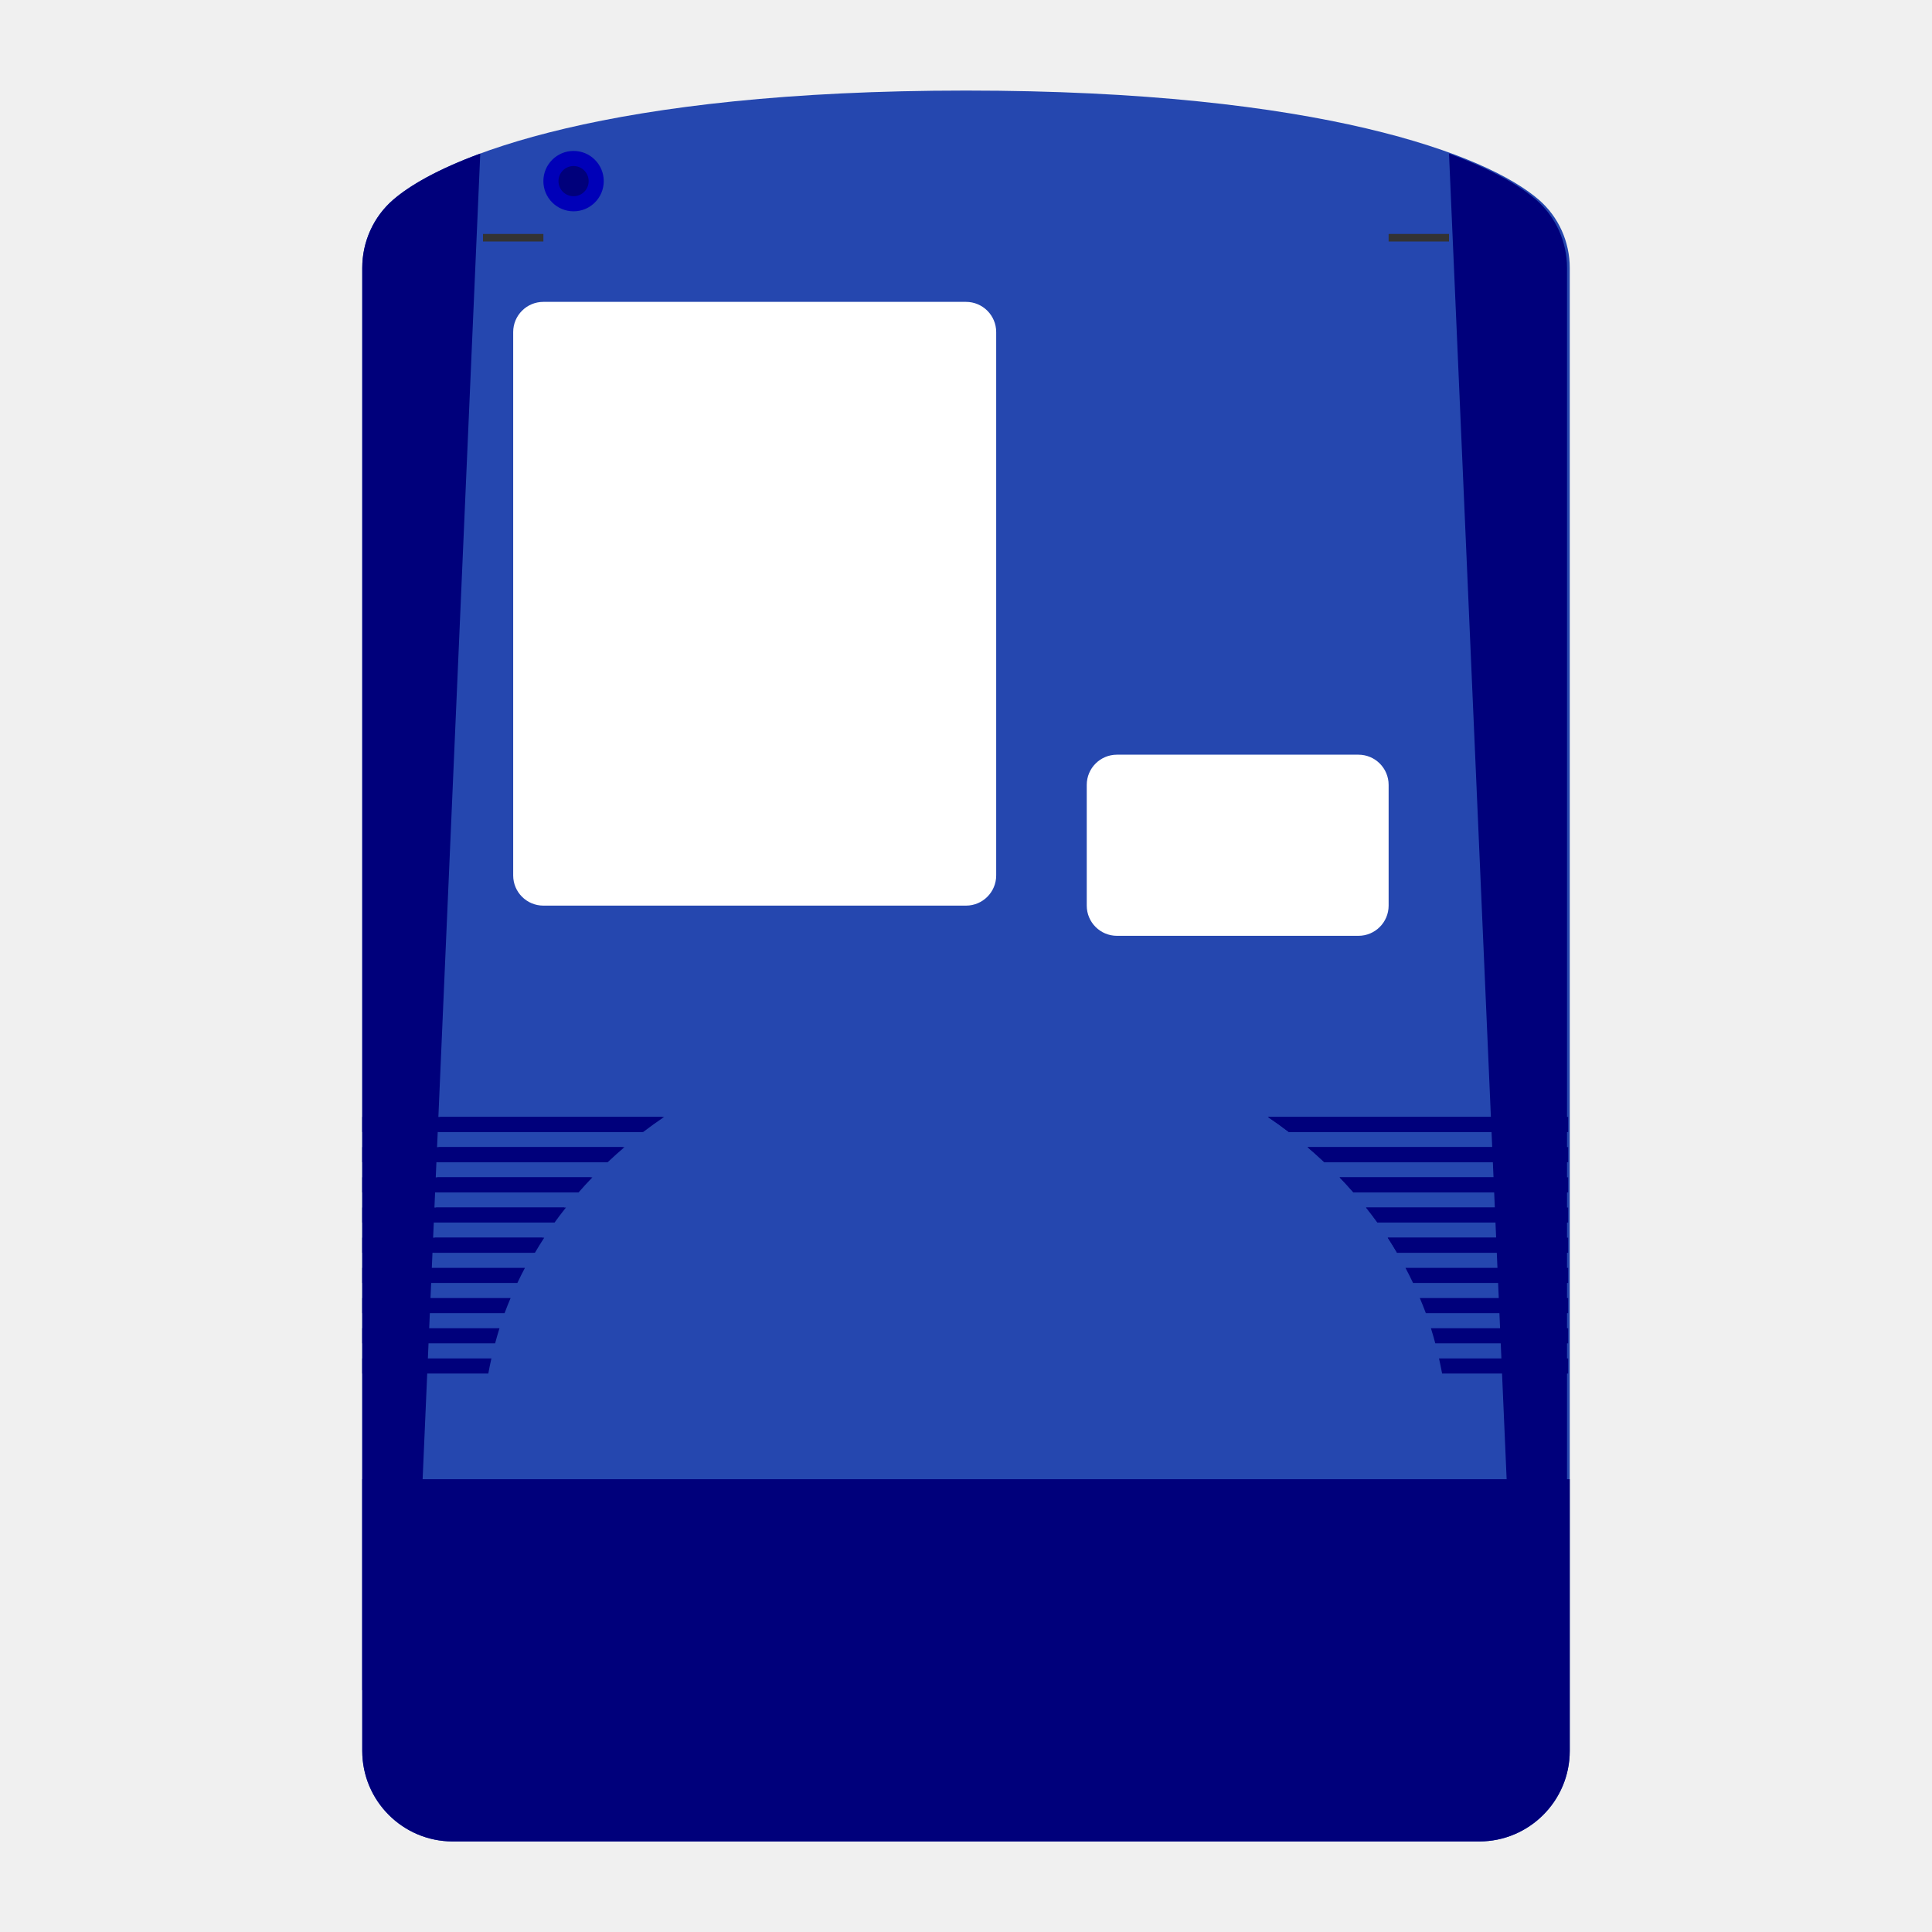
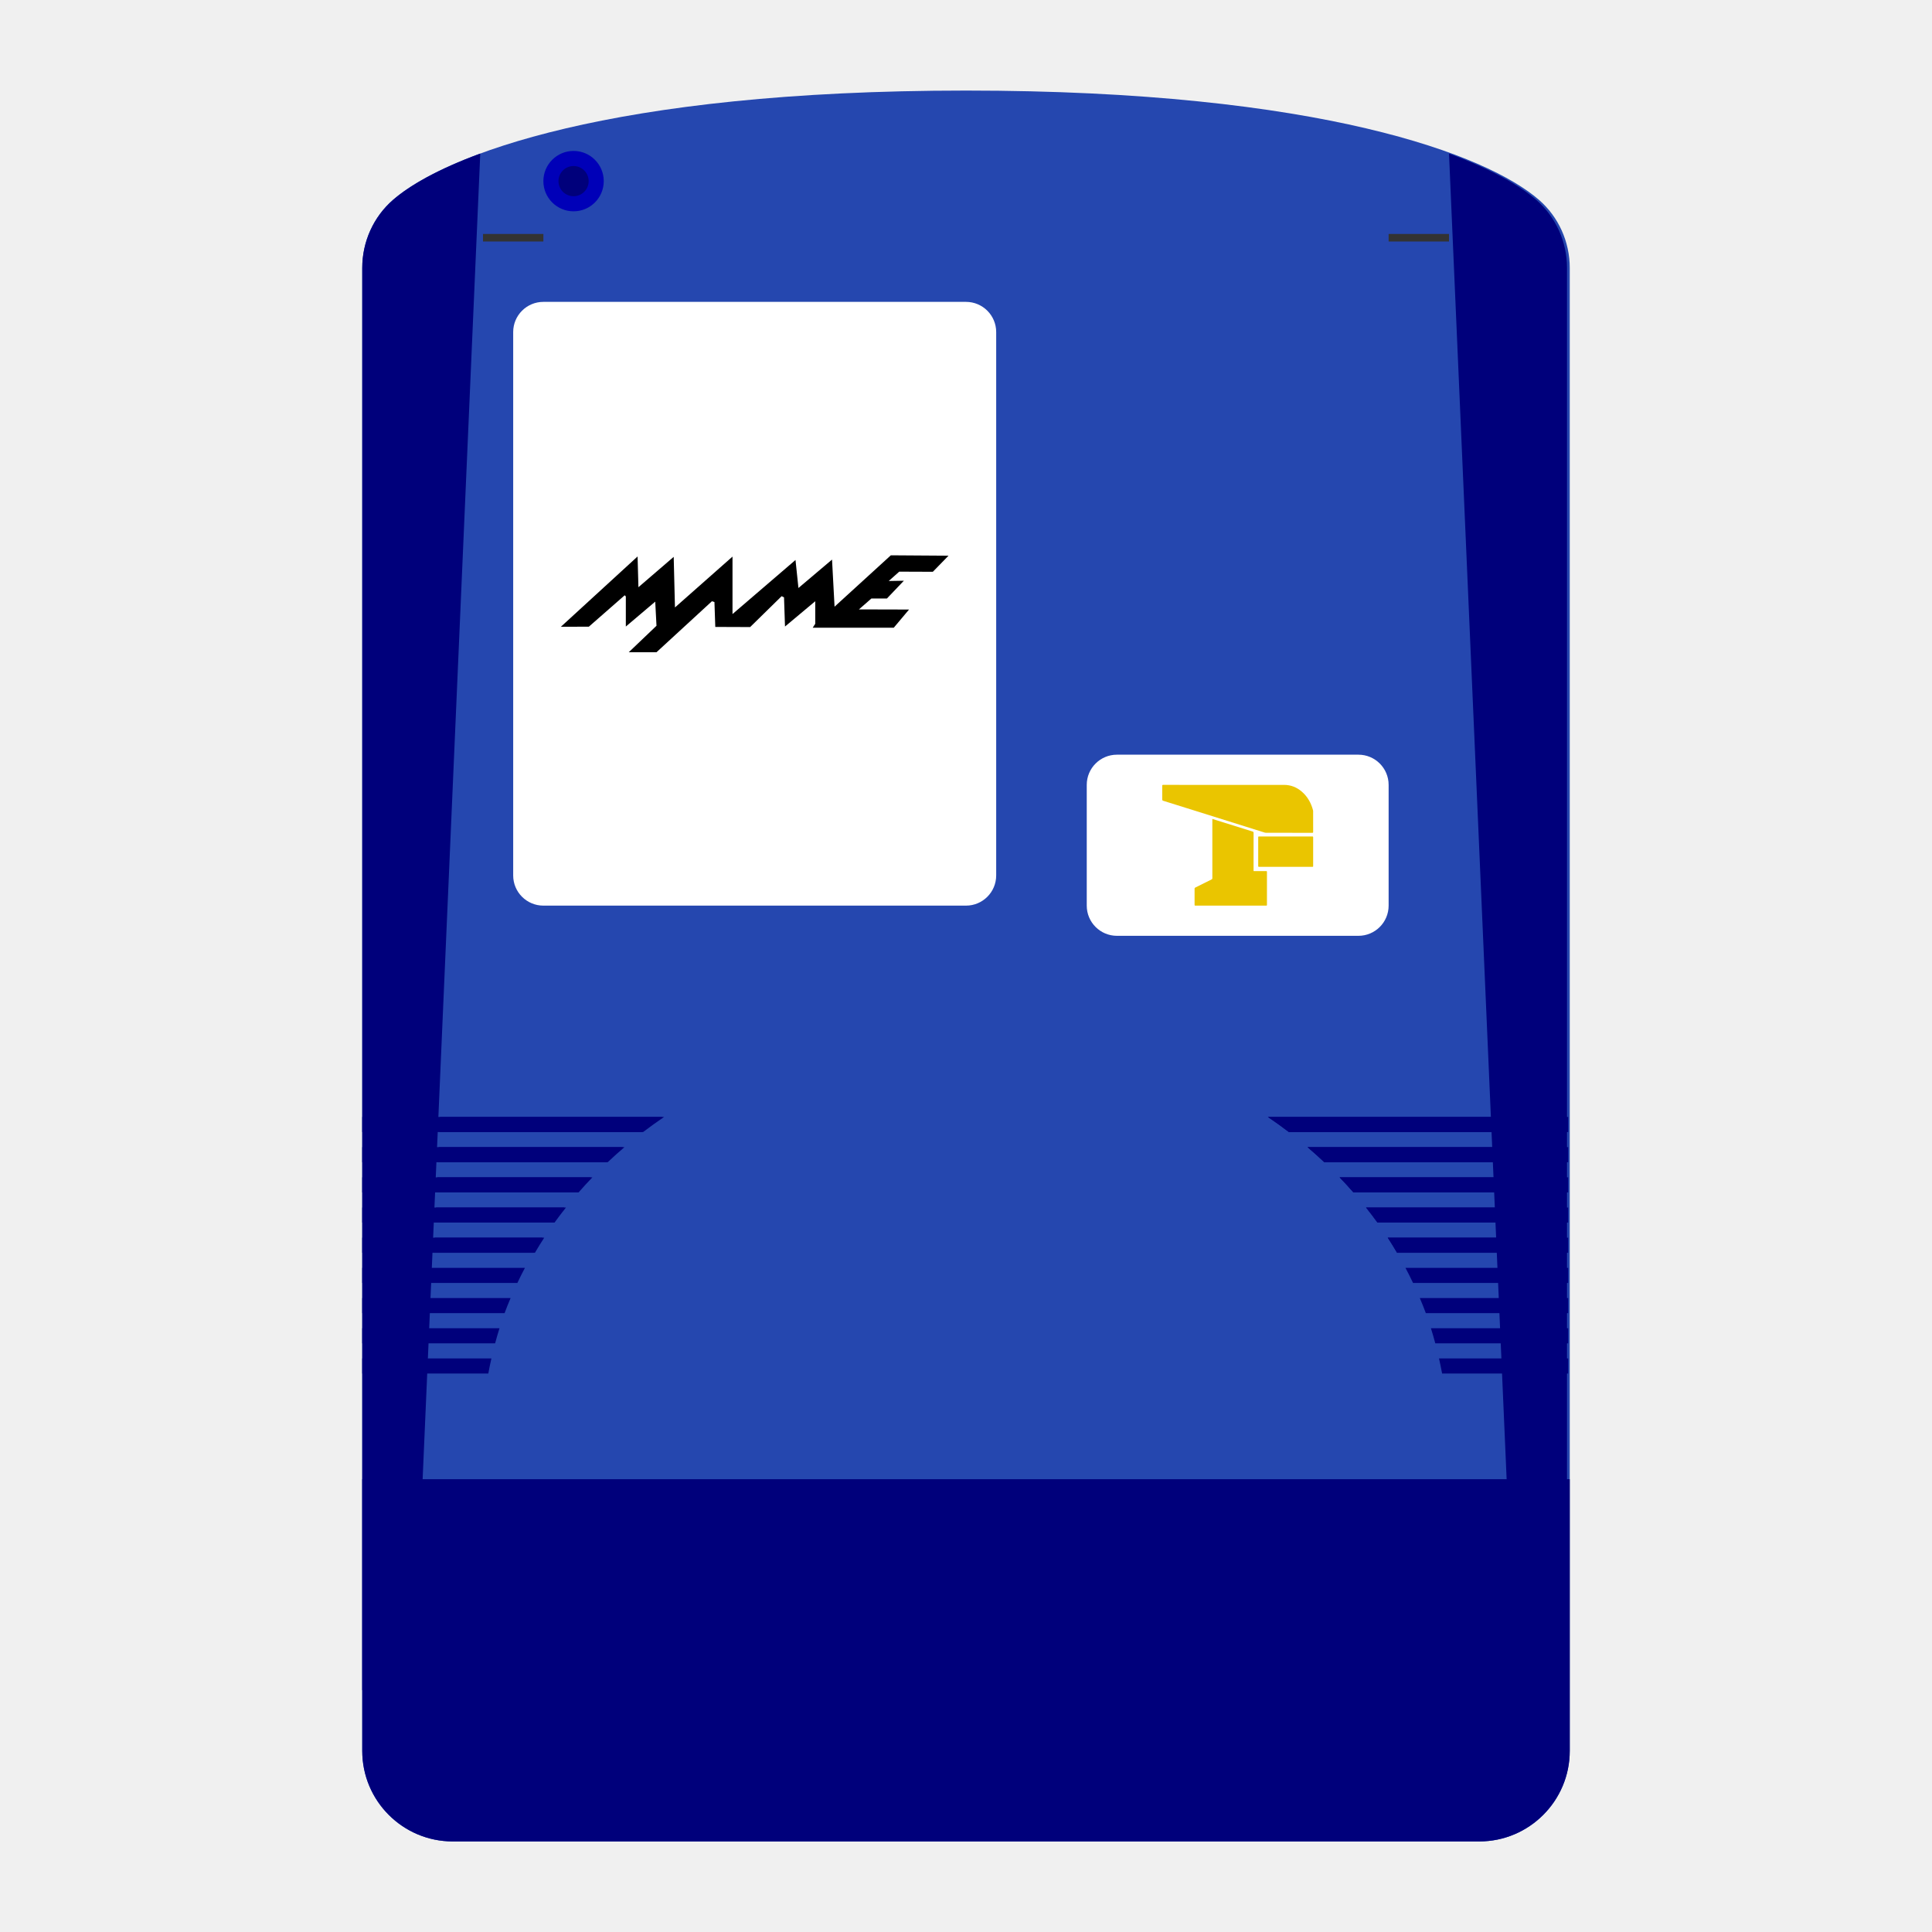
<svg xmlns="http://www.w3.org/2000/svg" viewBox="0 0 341.333 341.333" height="256" width="256" xml:space="preserve" id="svg2" version="1.1">
  <defs id="defs6">
    <clipPath id="clipPath18" clipPathUnits="userSpaceOnUse">
      <path id="path16" d="M 0,256 H 256 V 0 H 0 Z" />
    </clipPath>
    <clipPath id="clipPath26" clipPathUnits="userSpaceOnUse">
      <path id="path24" d="M 40,252 H 216 V 4 H 40 Z" />
    </clipPath>
  </defs>
  <g id="g36" transform="matrix(1.333333,0,0,-1.333333,271.8776,35.2936)" style="font-variant-east_asian:normal;opacity:1;vector-effect:none;fill:#2547af;fill-opacity:1;stroke:none;stroke-width:1;stroke-linecap:butt;stroke-linejoin:miter;stroke-miterlimit:4;stroke-dasharray:none;stroke-dashoffset:0;stroke-opacity:1">
    <path d="m 0,0 c -6.824,5.919 -28.829,14.47 -75.908,14.47 -47.079,0 -69.084,-8.551 -75.908,-14.47 -2.615,-2.268 -4.092,-5.569 -4.092,-9.031 V -205.53 c 0,-6.627 5.372,-12 12,-12 h 68 68 c 6.627,0 12,5.373 12,12 V -9.031 C 4.092,-5.569 2.615,-2.268 0,0" style="fill:#2547af;fill-opacity:1;fill-rule:nonzero;stroke:none;font-variant-east_asian:normal;vector-effect:none;stroke-width:1;stroke-linecap:butt;stroke-linejoin:miter;stroke-miterlimit:4;stroke-dasharray:none;stroke-dashoffset:0;stroke-opacity:1" id="path38" />
  </g>
  <g id="g40" transform="matrix(1.333333,0,0,-1.333333,106.6667,32)">
    <path d="m 0,0 c 0,-2.209 -1.791,-4 -4,-4 -2.209,0 -4,1.791 -4,4 0,2.209 1.791,4 4,4 2.209,0 4,-1.791 4,-4" style="fill:#0000b8;fill-opacity:1;fill-rule:nonzero;stroke:none" id="path42" />
  </g>
  <g id="g44" transform="matrix(1.333333,0,0,-1.333333,104,32)">
    <path d="m 0,0 c 0,-1.104 -0.896,-2 -2,-2 -1.104,0 -2,0.896 -2,2 0,1.104 0.896,2 2,2 1.104,0 2,-0.896 2,-2" style="fill:#00007b;fill-opacity:1;fill-rule:nonzero;stroke:none" id="path46" />
  </g>
  <g id="g48" transform="matrix(1.333333,0,0,-1.333333,64,261.3333)">
    <path d="m 0,0 v -36 c 0,-6.627 5.373,-12 12,-12 h 68 68 c 6.627,0 12,5.373 12,12 V 0 Z" style="fill:#00007b;fill-opacity:1;fill-rule:nonzero;stroke:none" id="path50" />
  </g>
  <g id="g52" transform="matrix(1.333333,0,0,-1.333333,84.8496,27.13027)" style="font-variant-east_asian:normal;opacity:1;vector-effect:none;fill:#00007b;fill-opacity:1;stroke:none;stroke-width:1;stroke-linecap:butt;stroke-linejoin:miter;stroke-miterlimit:4;stroke-dasharray:none;stroke-dashoffset:0;stroke-opacity:1">
    <path d="m 0,0 c -5.615,-2.066 -9.362,-4.229 -11.545,-6.123 -2.615,-2.268 -4.092,-5.569 -4.092,-9.03 v -188.499 l 8,28 z" style="fill:#00007b;fill-opacity:1;fill-rule:nonzero;stroke:none;font-variant-east_asian:normal;vector-effect:none;stroke-width:1;stroke-linecap:butt;stroke-linejoin:miter;stroke-miterlimit:4;stroke-dasharray:none;stroke-dashoffset:0;stroke-opacity:1" id="path54" />
  </g>
  <g id="g56" transform="matrix(1.333333,0,0,-1.333333,256,27.13027)" style="font-variant-east_asian:normal;opacity:1;vector-effect:none;fill:#00007b;fill-opacity:1;stroke:none;stroke-width:1;stroke-linecap:butt;stroke-linejoin:miter;stroke-miterlimit:4;stroke-dasharray:none;stroke-dashoffset:0;stroke-opacity:1">
    <path d="m 0,0 c 5.615,-2.066 9.362,-4.229 11.546,-6.123 2.614,-2.268 4.091,-5.569 4.091,-9.03 v -188.499 l -8,28 z" style="fill:#00007b;fill-opacity:1;fill-rule:nonzero;stroke:none;font-variant-east_asian:normal;vector-effect:none;stroke-width:1;stroke-linecap:butt;stroke-linejoin:miter;stroke-miterlimit:4;stroke-dasharray:none;stroke-dashoffset:0;stroke-opacity:1" id="path58" />
  </g>
  <g id="g60" transform="matrix(1.333333,0,0,-1.333333,99.71226,213.3333)" style="font-variant-east_asian:normal;opacity:1;vector-effect:none;fill:#00007b;fill-opacity:1;stroke:none;stroke-width:1;stroke-linecap:butt;stroke-linejoin:miter;stroke-miterlimit:4;stroke-dasharray:none;stroke-dashoffset:0;stroke-opacity:1">
    <path d="M 0,0 H -26.784 V -2 H -1.52 c 0.489,0.678 0.999,1.343 1.52,2" style="fill:#00007b;fill-opacity:1;fill-rule:nonzero;stroke:none;font-variant-east_asian:normal;vector-effect:none;stroke-width:1;stroke-linecap:butt;stroke-linejoin:miter;stroke-miterlimit:4;stroke-dasharray:none;stroke-dashoffset:0;stroke-opacity:1" id="path62" />
  </g>
  <g id="g64" transform="matrix(1.333333,0,0,-1.333333,104.3861,208)" style="font-variant-east_asian:normal;opacity:1;vector-effect:none;fill:#00007b;fill-opacity:1;stroke:none;stroke-width:1;stroke-linecap:butt;stroke-linejoin:miter;stroke-miterlimit:4;stroke-dasharray:none;stroke-dashoffset:0;stroke-opacity:1">
    <path d="M 0,0 H -30.29 V -2 H -1.835 C -1.242,-1.32 -0.629,-0.654 0,0" style="fill:#00007b;fill-opacity:1;fill-rule:nonzero;stroke:none;font-variant-east_asian:normal;vector-effect:none;stroke-width:1;stroke-linecap:butt;stroke-linejoin:miter;stroke-miterlimit:4;stroke-dasharray:none;stroke-dashoffset:0;stroke-opacity:1" id="path66" />
  </g>
  <g id="g68" transform="matrix(1.333333,0,0,-1.333333,117.0521,197.3333)" style="font-variant-east_asian:normal;opacity:1;vector-effect:none;fill:#00007b;fill-opacity:1;stroke:none;stroke-width:1;stroke-linecap:butt;stroke-linejoin:miter;stroke-miterlimit:4;stroke-dasharray:none;stroke-dashoffset:0;stroke-opacity:1">
    <path d="M 0,0 H -39.789 V -2 H -2.783 C -1.88,-1.31 -0.948,-0.646 0,0" style="fill:#00007b;fill-opacity:1;fill-rule:nonzero;stroke:none;font-variant-east_asian:normal;vector-effect:none;stroke-width:1;stroke-linecap:butt;stroke-linejoin:miter;stroke-miterlimit:4;stroke-dasharray:none;stroke-dashoffset:0;stroke-opacity:1" id="path70" />
  </g>
  <g id="g72" transform="matrix(1.333333,0,0,-1.333333,110.0501,202.6667)" style="font-variant-east_asian:normal;opacity:1;vector-effect:none;fill:#00007b;fill-opacity:1;stroke:none;stroke-width:1;stroke-linecap:butt;stroke-linejoin:miter;stroke-miterlimit:4;stroke-dasharray:none;stroke-dashoffset:0;stroke-opacity:1">
    <path d="m 0,0 h -34.538 v -2 h 32.31 c 0.724,0.682 1.465,1.35 2.228,2" style="fill:#00007b;fill-opacity:1;fill-rule:nonzero;stroke:none;font-variant-east_asian:normal;vector-effect:none;stroke-width:1;stroke-linecap:butt;stroke-linejoin:miter;stroke-miterlimit:4;stroke-dasharray:none;stroke-dashoffset:0;stroke-opacity:1" id="path74" />
  </g>
  <g id="g76" transform="matrix(1.333333,0,0,-1.333333,95.8692,218.6667)" style="font-variant-east_asian:normal;opacity:1;vector-effect:none;fill:#00007b;fill-opacity:1;stroke:none;stroke-width:1;stroke-linecap:butt;stroke-linejoin:miter;stroke-miterlimit:4;stroke-dasharray:none;stroke-dashoffset:0;stroke-opacity:1">
    <path d="M 0,0 H -23.902 V -2 H -1.233 C -0.836,-1.326 -0.429,-0.657 0,0" style="fill:#00007b;fill-opacity:1;fill-rule:nonzero;stroke:none;font-variant-east_asian:normal;vector-effect:none;stroke-width:1;stroke-linecap:butt;stroke-linejoin:miter;stroke-miterlimit:4;stroke-dasharray:none;stroke-dashoffset:0;stroke-opacity:1" id="path78" />
  </g>
  <g id="g80" transform="matrix(1.333333,0,0,-1.333333,86.81773,240)" style="font-variant-east_asian:normal;opacity:1;vector-effect:none;fill:#00007b;fill-opacity:1;stroke:none;stroke-width:1;stroke-linecap:butt;stroke-linejoin:miter;stroke-miterlimit:4;stroke-dasharray:none;stroke-dashoffset:0;stroke-opacity:1">
    <path d="M 0,0 H -17.113 V -2 H -0.41 c 0.119,0.672 0.263,1.336 0.41,2" style="fill:#00007b;fill-opacity:1;fill-rule:nonzero;stroke:none;font-variant-east_asian:normal;vector-effect:none;stroke-width:1;stroke-linecap:butt;stroke-linejoin:miter;stroke-miterlimit:4;stroke-dasharray:none;stroke-dashoffset:0;stroke-opacity:1" id="path82" />
  </g>
  <g id="g84" transform="matrix(1.333333,0,0,-1.333333,88.24613,234.6667)" style="font-variant-east_asian:normal;opacity:1;vector-effect:none;fill:#00007b;fill-opacity:1;stroke:none;stroke-width:1;stroke-linecap:butt;stroke-linejoin:miter;stroke-miterlimit:4;stroke-dasharray:none;stroke-dashoffset:0;stroke-opacity:1">
    <path d="M 0,0 H -18.185 V -2 H -0.579 C -0.398,-1.329 -0.21,-0.661 0,0" style="fill:#00007b;fill-opacity:1;fill-rule:nonzero;stroke:none;font-variant-east_asian:normal;vector-effect:none;stroke-width:1;stroke-linecap:butt;stroke-linejoin:miter;stroke-miterlimit:4;stroke-dasharray:none;stroke-dashoffset:0;stroke-opacity:1" id="path86" />
  </g>
  <g id="g88" transform="matrix(1.333333,0,0,-1.333333,90.2084,229.3333)" style="font-variant-east_asian:normal;opacity:1;vector-effect:none;fill:#00007b;fill-opacity:1;stroke:none;stroke-width:1;stroke-linecap:butt;stroke-linejoin:miter;stroke-miterlimit:4;stroke-dasharray:none;stroke-dashoffset:0;stroke-opacity:1">
    <path d="m 0,0 h -19.656 v -2 h 18.858 c 0.247,0.674 0.52,1.338 0.798,2" style="fill:#00007b;fill-opacity:1;fill-rule:nonzero;stroke:none;font-variant-east_asian:normal;vector-effect:none;stroke-width:1;stroke-linecap:butt;stroke-linejoin:miter;stroke-miterlimit:4;stroke-dasharray:none;stroke-dashoffset:0;stroke-opacity:1" id="path90" />
  </g>
  <g id="g92" transform="matrix(1.333333,0,0,-1.333333,92.7396,224)" style="font-variant-east_asian:normal;opacity:1;vector-effect:none;fill:#00007b;fill-opacity:1;stroke:none;stroke-width:1;stroke-linecap:butt;stroke-linejoin:miter;stroke-miterlimit:4;stroke-dasharray:none;stroke-dashoffset:0;stroke-opacity:1">
    <path d="M 0,0 H -21.555 V -2 H -1.001 C -0.683,-1.326 -0.349,-0.66 0,0" style="fill:#00007b;fill-opacity:1;fill-rule:nonzero;stroke:none;font-variant-east_asian:normal;vector-effect:none;stroke-width:1;stroke-linecap:butt;stroke-linejoin:miter;stroke-miterlimit:4;stroke-dasharray:none;stroke-dashoffset:0;stroke-opacity:1" id="path94" />
  </g>
  <g id="g96" transform="matrix(1.333333,0,0,-1.333333,241.3399,213.3333)" style="font-variant-east_asian:normal;opacity:1;vector-effect:none;fill:#00007b;fill-opacity:1;stroke:none;stroke-width:1;stroke-linecap:butt;stroke-linejoin:miter;stroke-miterlimit:4;stroke-dasharray:none;stroke-dashoffset:0;stroke-opacity:1">
    <path d="M 0,0 H 26.784 V -2 H 1.52 C 1.031,-1.322 0.521,-0.657 0,0" style="fill:#00007b;fill-opacity:1;fill-rule:nonzero;stroke:none;font-variant-east_asian:normal;vector-effect:none;stroke-width:1;stroke-linecap:butt;stroke-linejoin:miter;stroke-miterlimit:4;stroke-dasharray:none;stroke-dashoffset:0;stroke-opacity:1" id="path98" />
  </g>
  <g id="g100" transform="matrix(1.333333,0,0,-1.333333,236.6667,208)" style="font-variant-east_asian:normal;opacity:1;vector-effect:none;fill:#00007b;fill-opacity:1;stroke:none;stroke-width:1;stroke-linecap:butt;stroke-linejoin:miter;stroke-miterlimit:4;stroke-dasharray:none;stroke-dashoffset:0;stroke-opacity:1">
    <path d="M 0,0 H 30.289 V -2 H 1.835 C 1.242,-1.32 0.629,-0.654 0,0" style="fill:#00007b;fill-opacity:1;fill-rule:nonzero;stroke:none;font-variant-east_asian:normal;vector-effect:none;stroke-width:1;stroke-linecap:butt;stroke-linejoin:miter;stroke-miterlimit:4;stroke-dasharray:none;stroke-dashoffset:0;stroke-opacity:1" id="path102" />
  </g>
  <g id="g104" transform="matrix(1.333333,0,0,-1.333333,224,197.3333)" style="font-variant-east_asian:normal;opacity:1;vector-effect:none;fill:#00007b;fill-opacity:1;stroke:none;stroke-width:1;stroke-linecap:butt;stroke-linejoin:miter;stroke-miterlimit:4;stroke-dasharray:none;stroke-dashoffset:0;stroke-opacity:1">
    <path d="M 0,0 H 39.789 V -2 H 2.783 C 1.881,-1.31 0.948,-0.647 0,0" style="fill:#00007b;fill-opacity:1;fill-rule:nonzero;stroke:none;font-variant-east_asian:normal;vector-effect:none;stroke-width:1;stroke-linecap:butt;stroke-linejoin:miter;stroke-miterlimit:4;stroke-dasharray:none;stroke-dashoffset:0;stroke-opacity:1" id="path106" />
  </g>
  <g id="g108" transform="matrix(1.333333,0,0,-1.333333,231.0027,202.6667)" style="font-variant-east_asian:normal;opacity:1;vector-effect:none;fill:#00007b;fill-opacity:1;stroke:none;stroke-width:1;stroke-linecap:butt;stroke-linejoin:miter;stroke-miterlimit:4;stroke-dasharray:none;stroke-dashoffset:0;stroke-opacity:1">
    <path d="M 0,0 H 34.537 V -2 H 2.228 C 1.504,-1.318 0.763,-0.65 0,0" style="fill:#00007b;fill-opacity:1;fill-rule:nonzero;stroke:none;font-variant-east_asian:normal;vector-effect:none;stroke-width:1;stroke-linecap:butt;stroke-linejoin:miter;stroke-miterlimit:4;stroke-dasharray:none;stroke-dashoffset:0;stroke-opacity:1" id="path110" />
  </g>
  <g id="g112" transform="matrix(1.333333,0,0,-1.333333,245.1836,218.6667)" style="font-variant-east_asian:normal;opacity:1;vector-effect:none;fill:#00007b;fill-opacity:1;stroke:none;stroke-width:1;stroke-linecap:butt;stroke-linejoin:miter;stroke-miterlimit:4;stroke-dasharray:none;stroke-dashoffset:0;stroke-opacity:1">
    <path d="M 0,0 H 23.901 V -2 H 1.233 C 0.836,-1.326 0.429,-0.657 0,0" style="fill:#00007b;fill-opacity:1;fill-rule:nonzero;stroke:none;font-variant-east_asian:normal;vector-effect:none;stroke-width:1;stroke-linecap:butt;stroke-linejoin:miter;stroke-miterlimit:4;stroke-dasharray:none;stroke-dashoffset:0;stroke-opacity:1" id="path114" />
  </g>
  <g id="g116" transform="matrix(1.333333,0,0,-1.333333,254.2344,240)" style="font-variant-east_asian:normal;opacity:1;vector-effect:none;fill:#00007b;fill-opacity:1;stroke:none;stroke-width:1;stroke-linecap:butt;stroke-linejoin:miter;stroke-miterlimit:4;stroke-dasharray:none;stroke-dashoffset:0;stroke-opacity:1">
    <path d="M 0,0 H 17.113 V -2 H 0.41 C 0.291,-1.328 0.147,-0.663 0,0" style="fill:#00007b;fill-opacity:1;fill-rule:nonzero;stroke:none;font-variant-east_asian:normal;vector-effect:none;stroke-width:1;stroke-linecap:butt;stroke-linejoin:miter;stroke-miterlimit:4;stroke-dasharray:none;stroke-dashoffset:0;stroke-opacity:1" id="path118" />
  </g>
  <g id="g120" transform="matrix(1.333333,0,0,-1.333333,252.806,234.6667)" style="font-variant-east_asian:normal;opacity:1;vector-effect:none;fill:#00007b;fill-opacity:1;stroke:none;stroke-width:1;stroke-linecap:butt;stroke-linejoin:miter;stroke-miterlimit:4;stroke-dasharray:none;stroke-dashoffset:0;stroke-opacity:1">
    <path d="M 0,0 H 18.185 V -2 H 0.579 C 0.398,-1.329 0.21,-0.661 0,0" style="fill:#00007b;fill-opacity:1;fill-rule:nonzero;stroke:none;font-variant-east_asian:normal;vector-effect:none;stroke-width:1;stroke-linecap:butt;stroke-linejoin:miter;stroke-miterlimit:4;stroke-dasharray:none;stroke-dashoffset:0;stroke-opacity:1" id="path122" />
  </g>
  <g id="g124" transform="matrix(1.333333,0,0,-1.333333,250.8437,229.3333)" style="font-variant-east_asian:normal;opacity:1;vector-effect:none;fill:#00007b;fill-opacity:1;stroke:none;stroke-width:1;stroke-linecap:butt;stroke-linejoin:miter;stroke-miterlimit:4;stroke-dasharray:none;stroke-dashoffset:0;stroke-opacity:1">
    <path d="M 0,0 H 19.656 V -2 H 0.799 C 0.551,-1.326 0.278,-0.662 0,0" style="fill:#00007b;fill-opacity:1;fill-rule:nonzero;stroke:none;font-variant-east_asian:normal;vector-effect:none;stroke-width:1;stroke-linecap:butt;stroke-linejoin:miter;stroke-miterlimit:4;stroke-dasharray:none;stroke-dashoffset:0;stroke-opacity:1" id="path126" />
  </g>
  <g id="g128" transform="matrix(1.333333,0,0,-1.333333,248.3125,224)" style="font-variant-east_asian:normal;opacity:1;vector-effect:none;fill:#00007b;fill-opacity:1;stroke:none;stroke-width:1;stroke-linecap:butt;stroke-linejoin:miter;stroke-miterlimit:4;stroke-dasharray:none;stroke-dashoffset:0;stroke-opacity:1">
    <path d="M 0,0 H 21.555 V -2 H 1.002 C 0.684,-1.326 0.35,-0.66 0,0" style="fill:#00007b;fill-opacity:1;fill-rule:nonzero;stroke:none;font-variant-east_asian:normal;vector-effect:none;stroke-width:1;stroke-linecap:butt;stroke-linejoin:miter;stroke-miterlimit:4;stroke-dasharray:none;stroke-dashoffset:0;stroke-opacity:1" id="path130" />
  </g>
  <g id="g132" transform="matrix(1.333333,0,0,-1.333333,240,165.3333)">
    <path d="m 0,0 h -32 c -2.209,0 -4,1.791 -4,4 v 16 c 0,2.209 1.791,4 4,4 H 0 c 2.209,0 4,-1.791 4,-4 V 4 C 4,1.791 2.209,0 0,0" style="fill:#ffffff;fill-opacity:1;fill-rule:nonzero;stroke:none" id="path134" />
  </g>
  <g id="g136" transform="matrix(1.333333,0,0,-1.333333,170.6667,160)">
    <path d="m 0,0 h -56 c -2.209,0 -4,1.791 -4,4 v 72 c 0,2.209 1.791,4 4,4 H 0 c 2.209,0 4,-1.791 4,-4 V 4 C 4,1.791 2.209,0 0,0" style="fill:#ffffff;fill-opacity:1;fill-rule:nonzero;stroke:none" id="path138" />
  </g>
  <path d="M 96,41.333 H 85.333 v 1.333 h 10.667 z" style="fill:#333333;fill-opacity:1;fill-rule:nonzero;stroke:none;stroke-width:1.333" id="path140" />
  <path d="m 245.333,42.667 h 10.667 v -1.333 h -10.667 z" style="fill:#333333;fill-opacity:1;fill-rule:nonzero;stroke:none;stroke-width:1.333" id="path142" />
  <g id="g144" transform="matrix(1.333333,0,0,-1.333333,76.6868,221.3333)" style="font-variant-east_asian:normal;opacity:1;vector-effect:none;fill:#00007b;fill-opacity:1;stroke:none;stroke-width:1;stroke-linecap:butt;stroke-linejoin:miter;stroke-miterlimit:4;stroke-dasharray:none;stroke-dashoffset:0;stroke-opacity:1">
    <path d="m 0,0 h 13.364 c 0.397,0.674 0.804,1.343 1.234,2 H 0.087 Z" style="fill:#00007b;fill-opacity:1;fill-rule:nonzero;stroke:none;font-variant-east_asian:normal;vector-effect:none;stroke-width:1;stroke-linecap:butt;stroke-linejoin:miter;stroke-miterlimit:4;stroke-dasharray:none;stroke-dashoffset:0;stroke-opacity:1" id="path146" />
  </g>
  <g id="g148" transform="matrix(1.333333,0,0,-1.333333,77.73053,197.3333)" style="font-variant-east_asian:normal;opacity:1;vector-effect:none;fill:#00007b;fill-opacity:1;stroke:none;stroke-width:1;stroke-linecap:butt;stroke-linejoin:miter;stroke-miterlimit:4;stroke-dasharray:none;stroke-dashoffset:0;stroke-opacity:1">
    <path d="m 0,0 -0.087,-2 h 27.006 c 0.902,0.69 1.835,1.354 2.783,2 z" style="fill:#00007b;fill-opacity:1;fill-rule:nonzero;stroke:none;font-variant-east_asian:normal;vector-effect:none;stroke-width:1;stroke-linecap:butt;stroke-linejoin:miter;stroke-miterlimit:4;stroke-dasharray:none;stroke-dashoffset:0;stroke-opacity:1" id="path150" />
  </g>
  <g id="g152" transform="matrix(1.333333,0,0,-1.333333,77.3828,205.3333)" style="font-variant-east_asian:normal;opacity:1;vector-effect:none;fill:#00007b;fill-opacity:1;stroke:none;stroke-width:1;stroke-linecap:butt;stroke-linejoin:miter;stroke-miterlimit:4;stroke-dasharray:none;stroke-dashoffset:0;stroke-opacity:1">
    <path d="m 0,0 h 22.483 c 0.724,0.682 1.465,1.35 2.228,2 H 0.087 Z" style="fill:#00007b;fill-opacity:1;fill-rule:nonzero;stroke:none;font-variant-east_asian:normal;vector-effect:none;stroke-width:1;stroke-linecap:butt;stroke-linejoin:miter;stroke-miterlimit:4;stroke-dasharray:none;stroke-dashoffset:0;stroke-opacity:1" id="path154" />
  </g>
  <g id="g156" transform="matrix(1.333333,0,0,-1.333333,77.1504,210.6667)" style="font-variant-east_asian:normal;opacity:1;vector-effect:none;fill:#00007b;fill-opacity:1;stroke:none;stroke-width:1;stroke-linecap:butt;stroke-linejoin:miter;stroke-miterlimit:4;stroke-dasharray:none;stroke-dashoffset:0;stroke-opacity:1">
    <path d="m 0,0 h 18.802 c 0.594,0.68 1.206,1.346 1.835,2 H 0.087 Z" style="fill:#00007b;fill-opacity:1;fill-rule:nonzero;stroke:none;font-variant-east_asian:normal;vector-effect:none;stroke-width:1;stroke-linecap:butt;stroke-linejoin:miter;stroke-miterlimit:4;stroke-dasharray:none;stroke-dashoffset:0;stroke-opacity:1" id="path158" />
  </g>
  <g id="g160" transform="matrix(1.333333,0,0,-1.333333,76.91867,216)" style="font-variant-east_asian:normal;opacity:1;vector-effect:none;fill:#00007b;fill-opacity:1;stroke:none;stroke-width:1;stroke-linecap:butt;stroke-linejoin:miter;stroke-miterlimit:4;stroke-dasharray:none;stroke-dashoffset:0;stroke-opacity:1">
    <path d="m 0,0 h 15.787 c 0.487,0.678 0.998,1.343 1.519,2 H 0.087 Z" style="fill:#00007b;fill-opacity:1;fill-rule:nonzero;stroke:none;font-variant-east_asian:normal;vector-effect:none;stroke-width:1;stroke-linecap:butt;stroke-linejoin:miter;stroke-miterlimit:4;stroke-dasharray:none;stroke-dashoffset:0;stroke-opacity:1" id="path162" />
  </g>
  <g id="g164" transform="matrix(1.333333,0,0,-1.333333,264.6472,221.3333)" style="font-variant-east_asian:normal;opacity:1;vector-effect:none;fill:#00007b;fill-opacity:1;stroke:none;stroke-width:1;stroke-linecap:butt;stroke-linejoin:miter;stroke-miterlimit:4;stroke-dasharray:none;stroke-dashoffset:0;stroke-opacity:1">
    <path d="m 0,0 h -13.364 c -0.398,0.674 -0.805,1.343 -1.234,2 h 14.511 z" style="fill:#00007b;fill-opacity:1;fill-rule:nonzero;stroke:none;font-variant-east_asian:normal;vector-effect:none;stroke-width:1;stroke-linecap:butt;stroke-linejoin:miter;stroke-miterlimit:4;stroke-dasharray:none;stroke-dashoffset:0;stroke-opacity:1" id="path166" />
  </g>
  <g id="g168" transform="matrix(1.333333,0,0,-1.333333,263.6028,197.3333)" style="font-variant-east_asian:normal;opacity:1;vector-effect:none;fill:#00007b;fill-opacity:1;stroke:none;stroke-width:1;stroke-linecap:butt;stroke-linejoin:miter;stroke-miterlimit:4;stroke-dasharray:none;stroke-dashoffset:0;stroke-opacity:1">
    <path d="m 0,0 0.087,-2 h -27.006 c -0.902,0.69 -1.835,1.353 -2.783,2 z" style="fill:#00007b;fill-opacity:1;fill-rule:nonzero;stroke:none;font-variant-east_asian:normal;vector-effect:none;stroke-width:1;stroke-linecap:butt;stroke-linejoin:miter;stroke-miterlimit:4;stroke-dasharray:none;stroke-dashoffset:0;stroke-opacity:1" id="path170" />
  </g>
  <g id="g172" transform="matrix(1.333333,0,0,-1.333333,263.9505,205.3333)" style="font-variant-east_asian:normal;opacity:1;vector-effect:none;fill:#00007b;fill-opacity:1;stroke:none;stroke-width:1;stroke-linecap:butt;stroke-linejoin:miter;stroke-miterlimit:4;stroke-dasharray:none;stroke-dashoffset:0;stroke-opacity:1">
    <path d="m 0,0 h -22.483 c -0.724,0.682 -1.465,1.35 -2.228,2 h 24.624 z" style="fill:#00007b;fill-opacity:1;fill-rule:nonzero;stroke:none;font-variant-east_asian:normal;vector-effect:none;stroke-width:1;stroke-linecap:butt;stroke-linejoin:miter;stroke-miterlimit:4;stroke-dasharray:none;stroke-dashoffset:0;stroke-opacity:1" id="path174" />
  </g>
  <g id="g176" transform="matrix(1.333333,0,0,-1.333333,264.1823,210.6667)" style="font-variant-east_asian:normal;opacity:1;vector-effect:none;fill:#00007b;fill-opacity:1;stroke:none;stroke-width:1;stroke-linecap:butt;stroke-linejoin:miter;stroke-miterlimit:4;stroke-dasharray:none;stroke-dashoffset:0;stroke-opacity:1">
    <path d="m 0,0 h -18.802 c -0.593,0.68 -1.206,1.346 -1.835,2 h 20.55 z" style="fill:#00007b;fill-opacity:1;fill-rule:nonzero;stroke:none;font-variant-east_asian:normal;vector-effect:none;stroke-width:1;stroke-linecap:butt;stroke-linejoin:miter;stroke-miterlimit:4;stroke-dasharray:none;stroke-dashoffset:0;stroke-opacity:1" id="path178" />
  </g>
  <g id="g180" transform="matrix(1.333333,0,0,-1.333333,264.414,216)" style="font-variant-east_asian:normal;opacity:1;vector-effect:none;fill:#00007b;fill-opacity:1;stroke:none;stroke-width:1;stroke-linecap:butt;stroke-linejoin:miter;stroke-miterlimit:4;stroke-dasharray:none;stroke-dashoffset:0;stroke-opacity:1">
    <path d="m 0,0 h -15.786 c -0.488,0.678 -0.998,1.343 -1.52,2 h 17.219 z" style="fill:#00007b;fill-opacity:1;fill-rule:nonzero;stroke:none;font-variant-east_asian:normal;vector-effect:none;stroke-width:1;stroke-linecap:butt;stroke-linejoin:miter;stroke-miterlimit:4;stroke-dasharray:none;stroke-dashoffset:0;stroke-opacity:1" id="path182" />
  </g>
+   <path id="path74-5" style="fill:#000000;fill-opacity:1;fill-rule:nonzero;stroke:none;stroke-width:1.333" d="m 99.091,110.735 13.553,-12.422 0.149,5.432 6.232,-5.363 0.223,8.939 10.166,-8.985 v 10.154 l 11.13,-9.557 0.52,4.951 5.935,-5.02 0.445,8.32 9.943,-9.076 10.19,0.069 -2.77,2.842 -5.936,-0.023 -1.855,1.651 2.672,-0.046 -2.993,3.14 h -2.745 l -2.201,1.925 8.854,0.023 -2.696,3.209 h -14.321 l 0.446,-0.687 v -3.988 l -5.343,4.469 -0.173,-5.157 -0.42,-0.206 -5.565,5.456 -6.159,-0.023 -0.148,-4.401 -0.445,-0.137 -9.794,9.008 h -4.898 l 4.898,-4.676 -0.223,-4.263 -5.194,4.4 v -5.317 l -0.199,-0.206 -6.331,5.546 z" />
+   <g id="g920" transform="translate(215.4613,31.18068)">
+     <g transform="matrix(1.333333,0,0,-1.333333,0.8414147,107.49)" id="g198">
+       <path id="path200" style="fill:#eac500;fill-opacity:1;fill-rule:nonzero;stroke:none" d="m 0,0 c 2.635,0 5.269,-0.002 7.904,0.001 0.899,0.001 1.679,-0.306 2.352,-0.883 0.779,-0.667 1.248,-1.522 1.505,-2.498 0.01,-0.036 0.009,-0.074 0.009,-0.112 0.001,-0.914 -10e-4,-1.829 0.003,-2.743 0,-0.089 -0.02,-0.112 -0.112,-0.112 -2.048,0.003 -4.095,0.002 -6.142,0.001 -0.056,0 -0.109,0.009 -0.161,0.026 -3.118,0.978 -6.236,1.956 -9.354,2.934 -1.363,0.427 -2.725,0.857 -4.09,1.279 -0.114,0.035 -0.142,0.083 -0.141,0.196 0.006,0.595 0.005,1.19 0,1.785 0,0.1 0.02,0.129 0.127,0.129 C -5.4,-0.001 -2.7,0 0,0" />
+     </g>
+     <g transform="matrix(1.333333,0,0,-1.333333,-1.274185,113.502)" id="g202">
+       <path id="path204" style="fill:#eac500;fill-opacity:1;fill-rule:nonzero;stroke:none" d="M 0,0 C 0.375,-0.118 0.737,-0.232 1.1,-0.345 2.512,-0.788 3.923,-1.232 5.337,-1.671 5.436,-1.702 5.465,-1.743 5.465,-1.846 5.461,-3.492 5.462,-5.138 5.463,-6.783 c 0,-0.154 -0.022,-0.132 0.138,-0.133 0.508,-10e-4 1.017,-0.002 1.525,0.002 0.081,0 0.112,-0.012 0.112,-0.103 -0.004,-1.455 -0.004,-2.911 -0.001,-4.366 0,-0.086 -0.024,-0.105 -0.108,-0.105 -3.123,0.002 -6.246,0.002 -9.369,0 -0.091,0 -0.113,0.022 -0.112,0.111 0.004,0.714 0.003,1.429 0,2.143 0,0.071 0.023,0.106 0.088,0.138 0.724,0.359 1.446,0.722 2.17,1.081 0.071,0.035 0.096,0.073 0.096,0.154 C 0,-5.287 0,-2.713 0,-0.139 Z" />
+     </g>
+     <g transform="matrix(1.333333,0,0,-1.333333,11.68395,116.6029)" id="g206">
+       <path id="path208" style="fill:#eac500;fill-opacity:1;fill-rule:nonzero;stroke:none" d="m 0,0 c 1.175,0 2.349,-0.001 3.524,0.002 0.095,0.001 0.117,-0.025 0.117,-0.117 -0.003,-1.264 -0.003,-2.529 0,-3.793 0,-0.087 -0.017,-0.114 -0.111,-0.114 -2.353,0.003 -4.705,0.003 -7.058,0.001 -0.092,-0.001 -0.112,0.023 -0.112,0.112 0.003,1.264 0.003,2.529 0,3.793 0,0.09 0.019,0.119 0.116,0.118 C -2.349,-0.001 -1.175,0 0,0" />
+     </g>
+   </g>
</svg>
